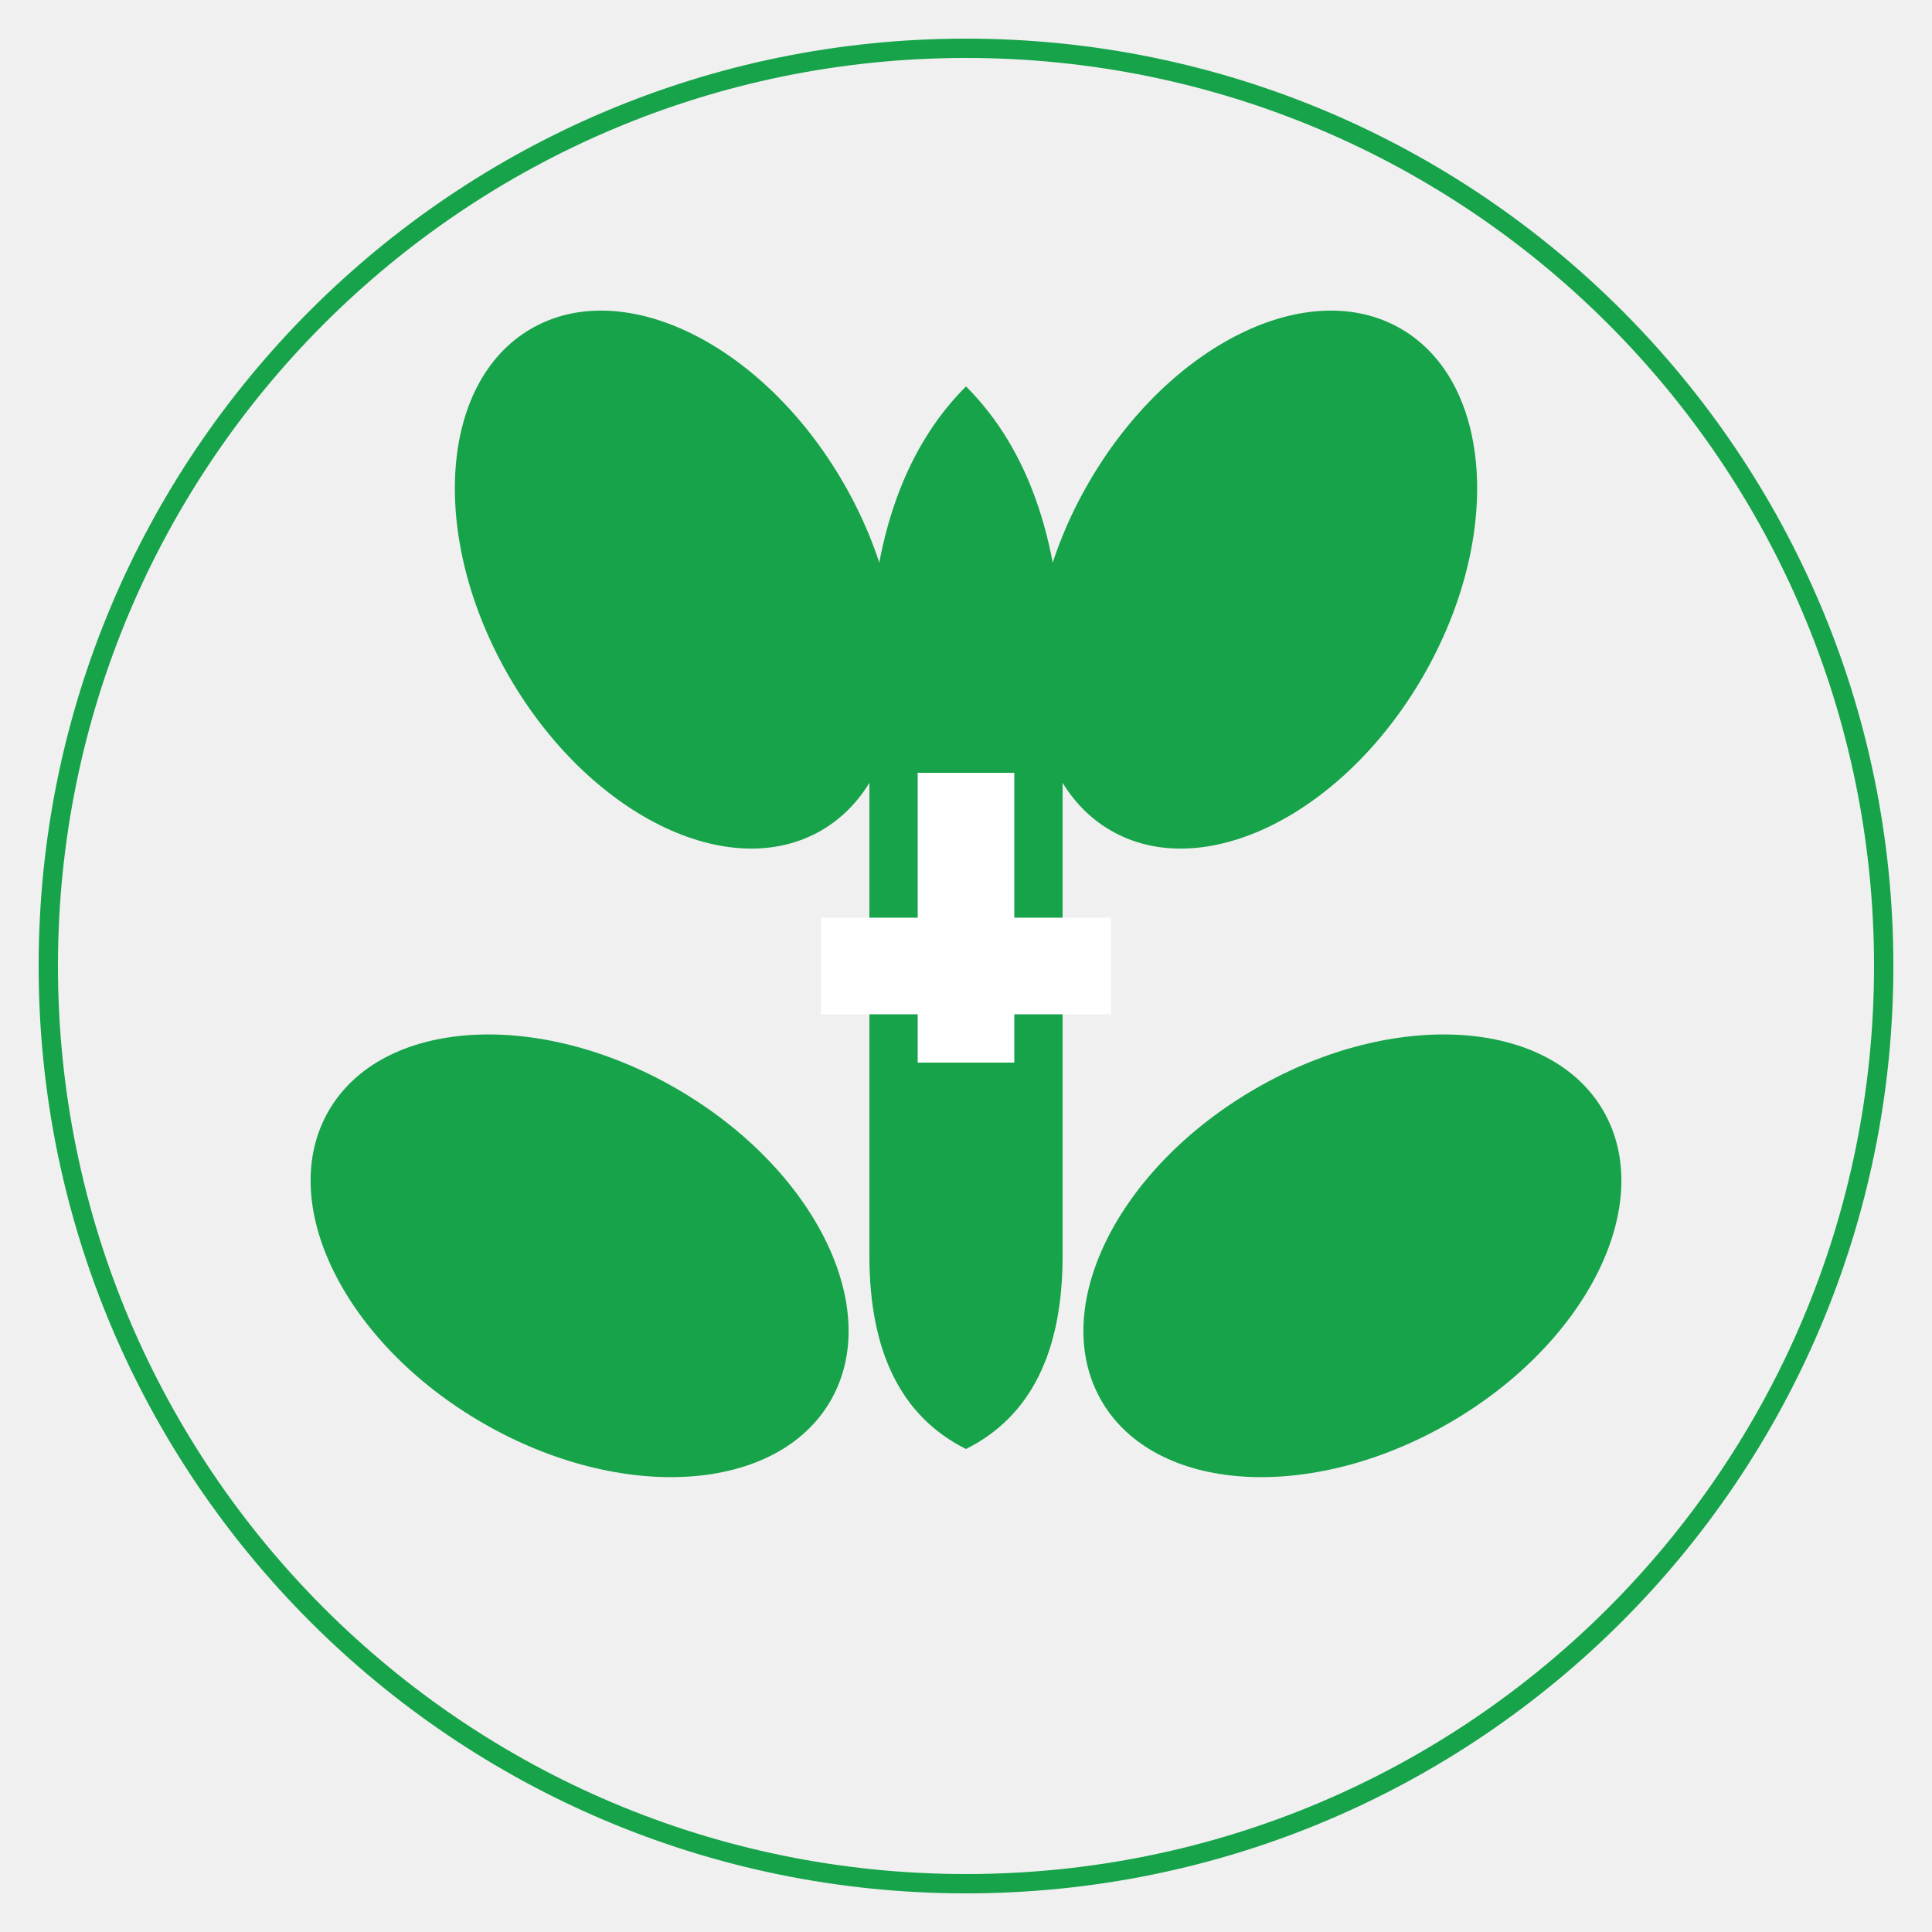
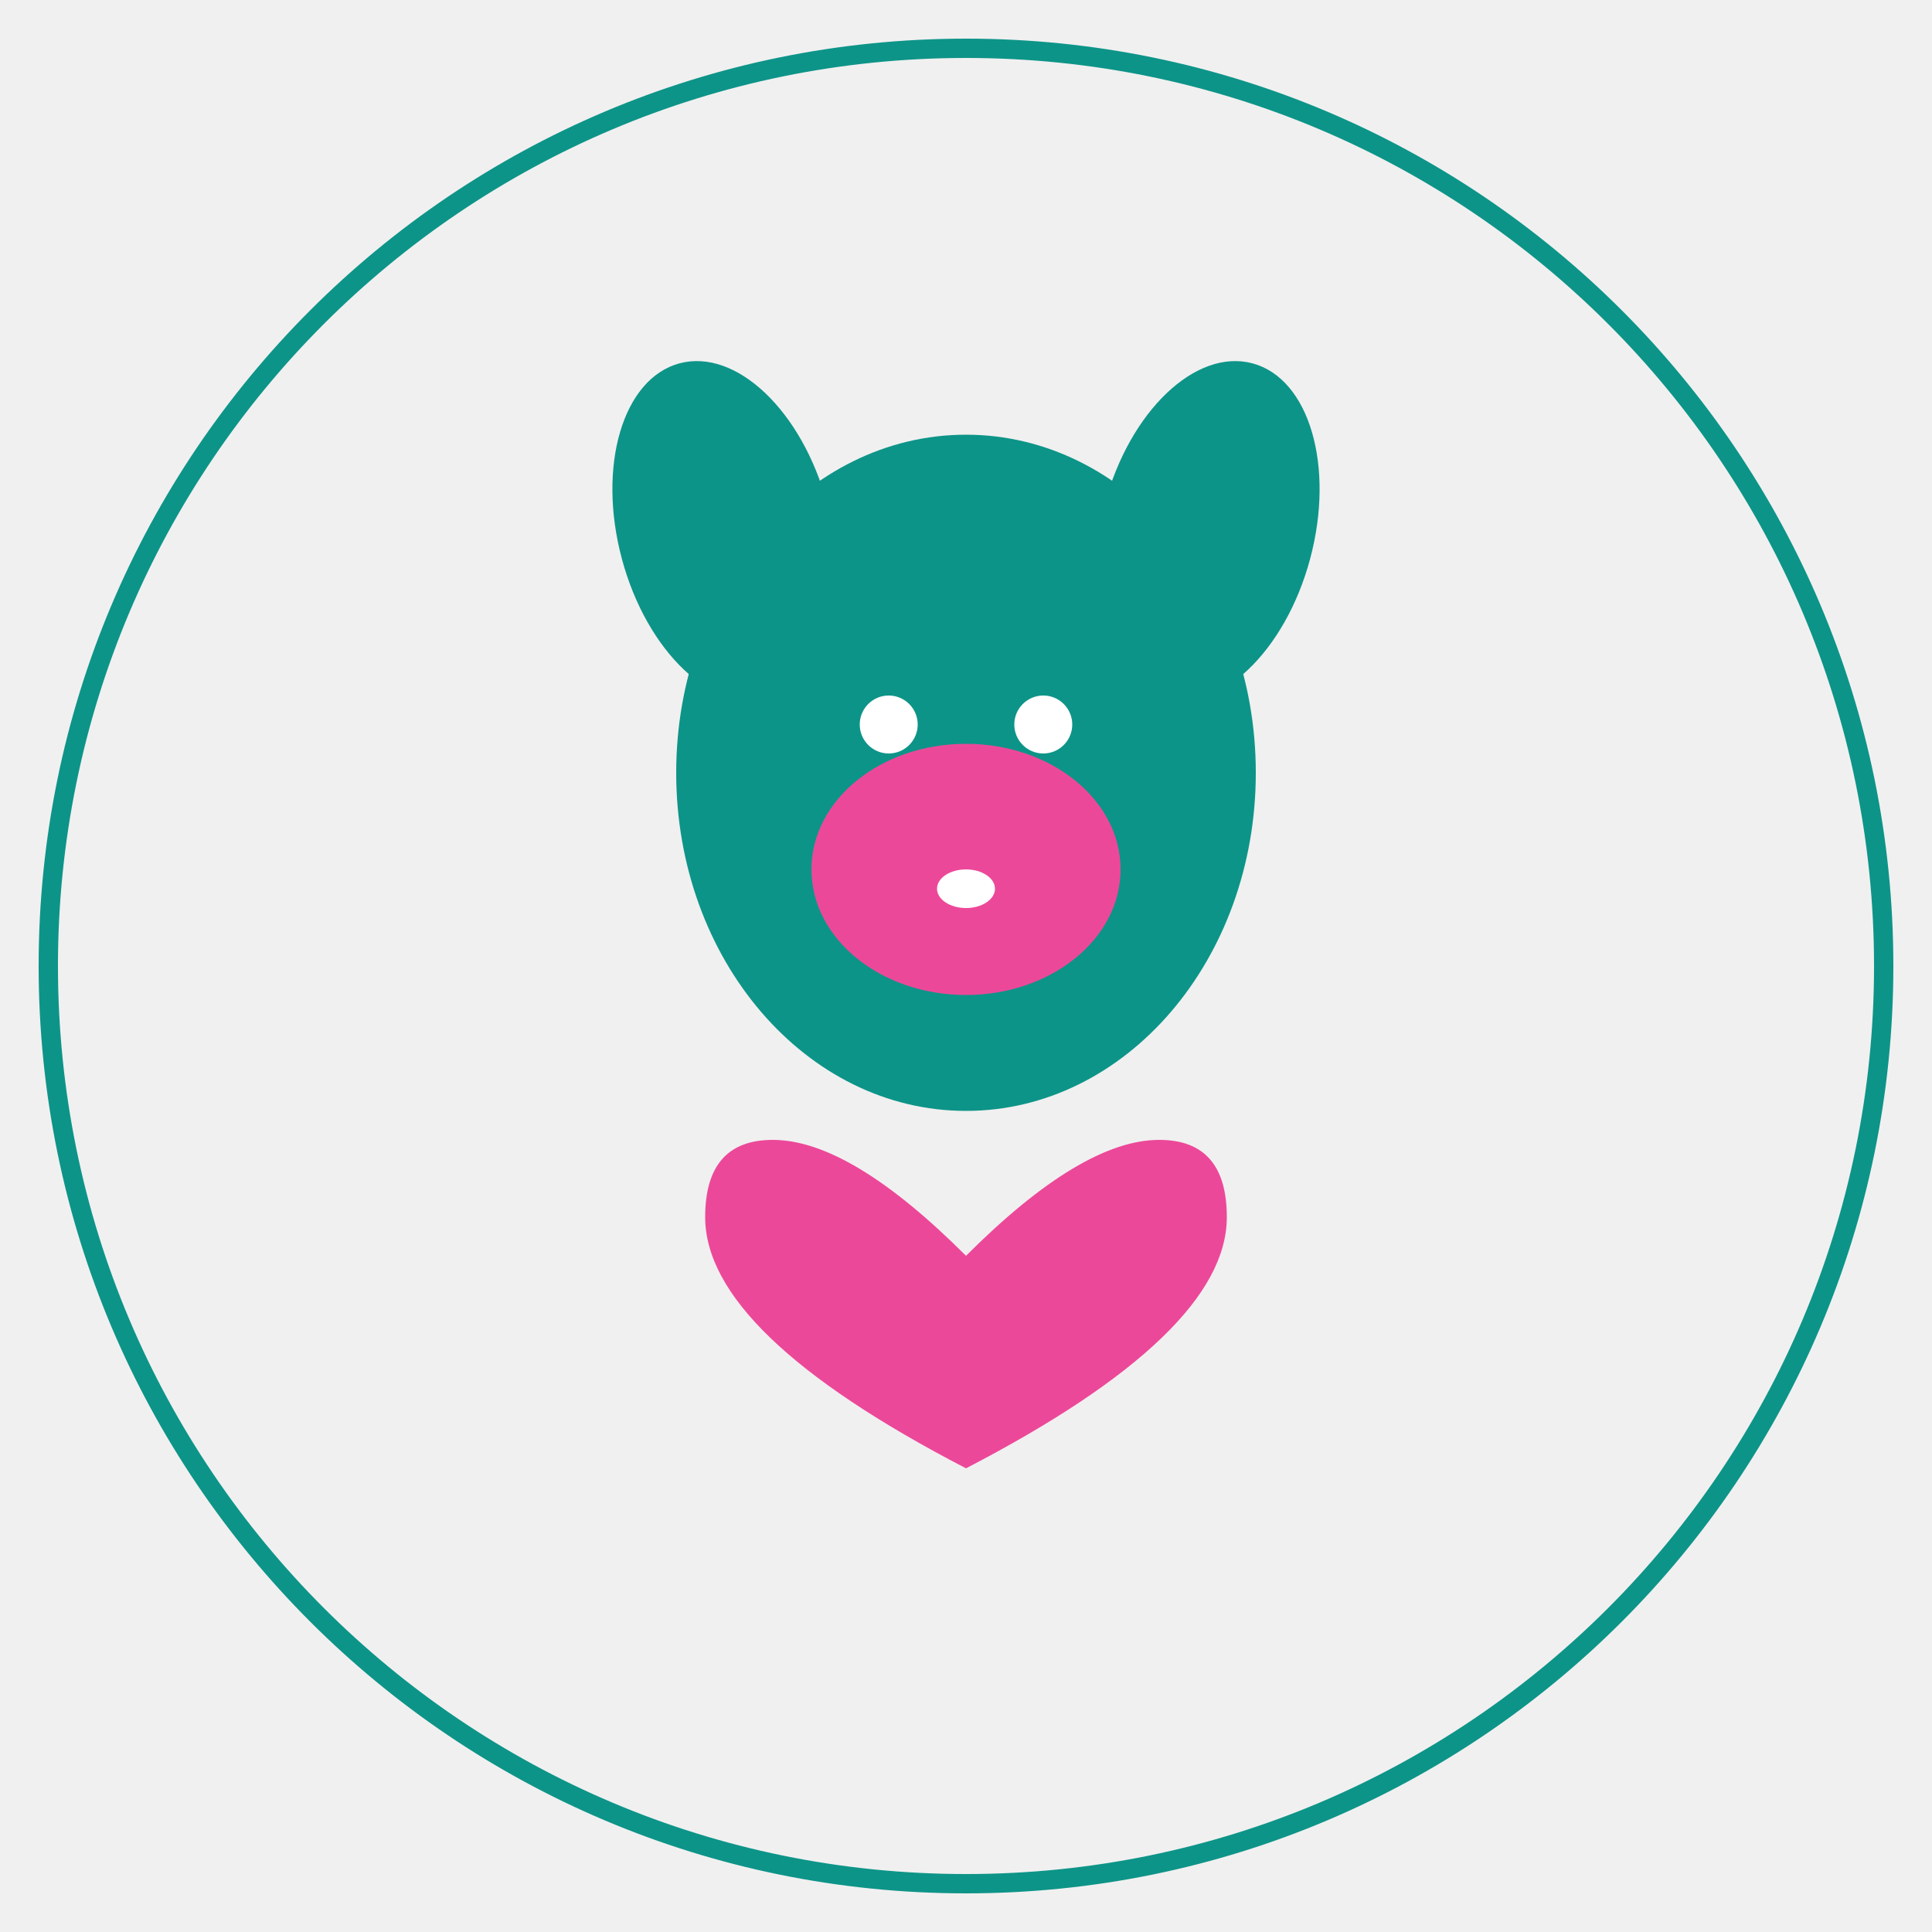
<svg xmlns="http://www.w3.org/2000/svg" viewBox="0 0 200 200">
-   <circle cx="100" cy="100" r="95" fill="none" stroke="#16a34a" stroke-width="2" />
-   <ellipse cx="70" cy="60" rx="20" ry="30" fill="#16a34a" transform="rotate(-30 70 60)" />
-   <ellipse cx="130" cy="60" rx="20" ry="30" fill="#16a34a" transform="rotate(30 130 60)" />
-   <ellipse cx="60" cy="130" rx="20" ry="30" fill="#16a34a" transform="rotate(-60 60 130)" />
-   <ellipse cx="140" cy="130" rx="20" ry="30" fill="#16a34a" transform="rotate(60 140 130)" />
-   <path d="M 100 40 Q 110 50 110 70 L 110 130 Q 110 145 100 150 Q 90 145 90 130 L 90 70 Q 90 50 100 40 Z" fill="#16a34a" />
-   <rect x="95" y="80" width="10" height="30" fill="#ffffff" />
-   <rect x="85" y="95" width="30" height="10" fill="#ffffff" />
+   <defs>
+     <linearGradient id="gradient" x1="0%" y1="0%" x2="100%" y2="100%">
+       <stop offset="0%" style="stop-color:#0d9488;stop-opacity:1" />
+       <stop offset="100%" style="stop-color:#14b8a6;stop-opacity:1" />
+     </linearGradient>
+   </defs>
+   <circle cx="100" cy="100" r="95" fill="none" stroke="#0d9488" stroke-width="2" />
+   <ellipse cx="100" cy="80" rx="30" ry="35" fill="#0d9488" />
+   <ellipse cx="75" cy="55" rx="11" ry="18" fill="#0d9488" transform="rotate(-15 75 55)" />
+   <ellipse cx="125" cy="55" rx="11" ry="18" fill="#0d9488" transform="rotate(15 125 55)" />
+   <ellipse cx="100" cy="90" rx="16" ry="13" fill="#ec4899" />
+   <circle cx="92" cy="75" r="3" fill="white" />
+   <circle cx="108" cy="75" r="3" fill="white" />
+   <ellipse cx="100" cy="92" rx="3" ry="2" fill="white" />
+   <path d="M 100 130 Q 88 118 80 118 Q 73 118 73 126 Q 73 138 100 152 Q 127 138 127 126 Q 127 118 120 118 Q 112 118 100 130" fill="#ec4899" />
</svg>
